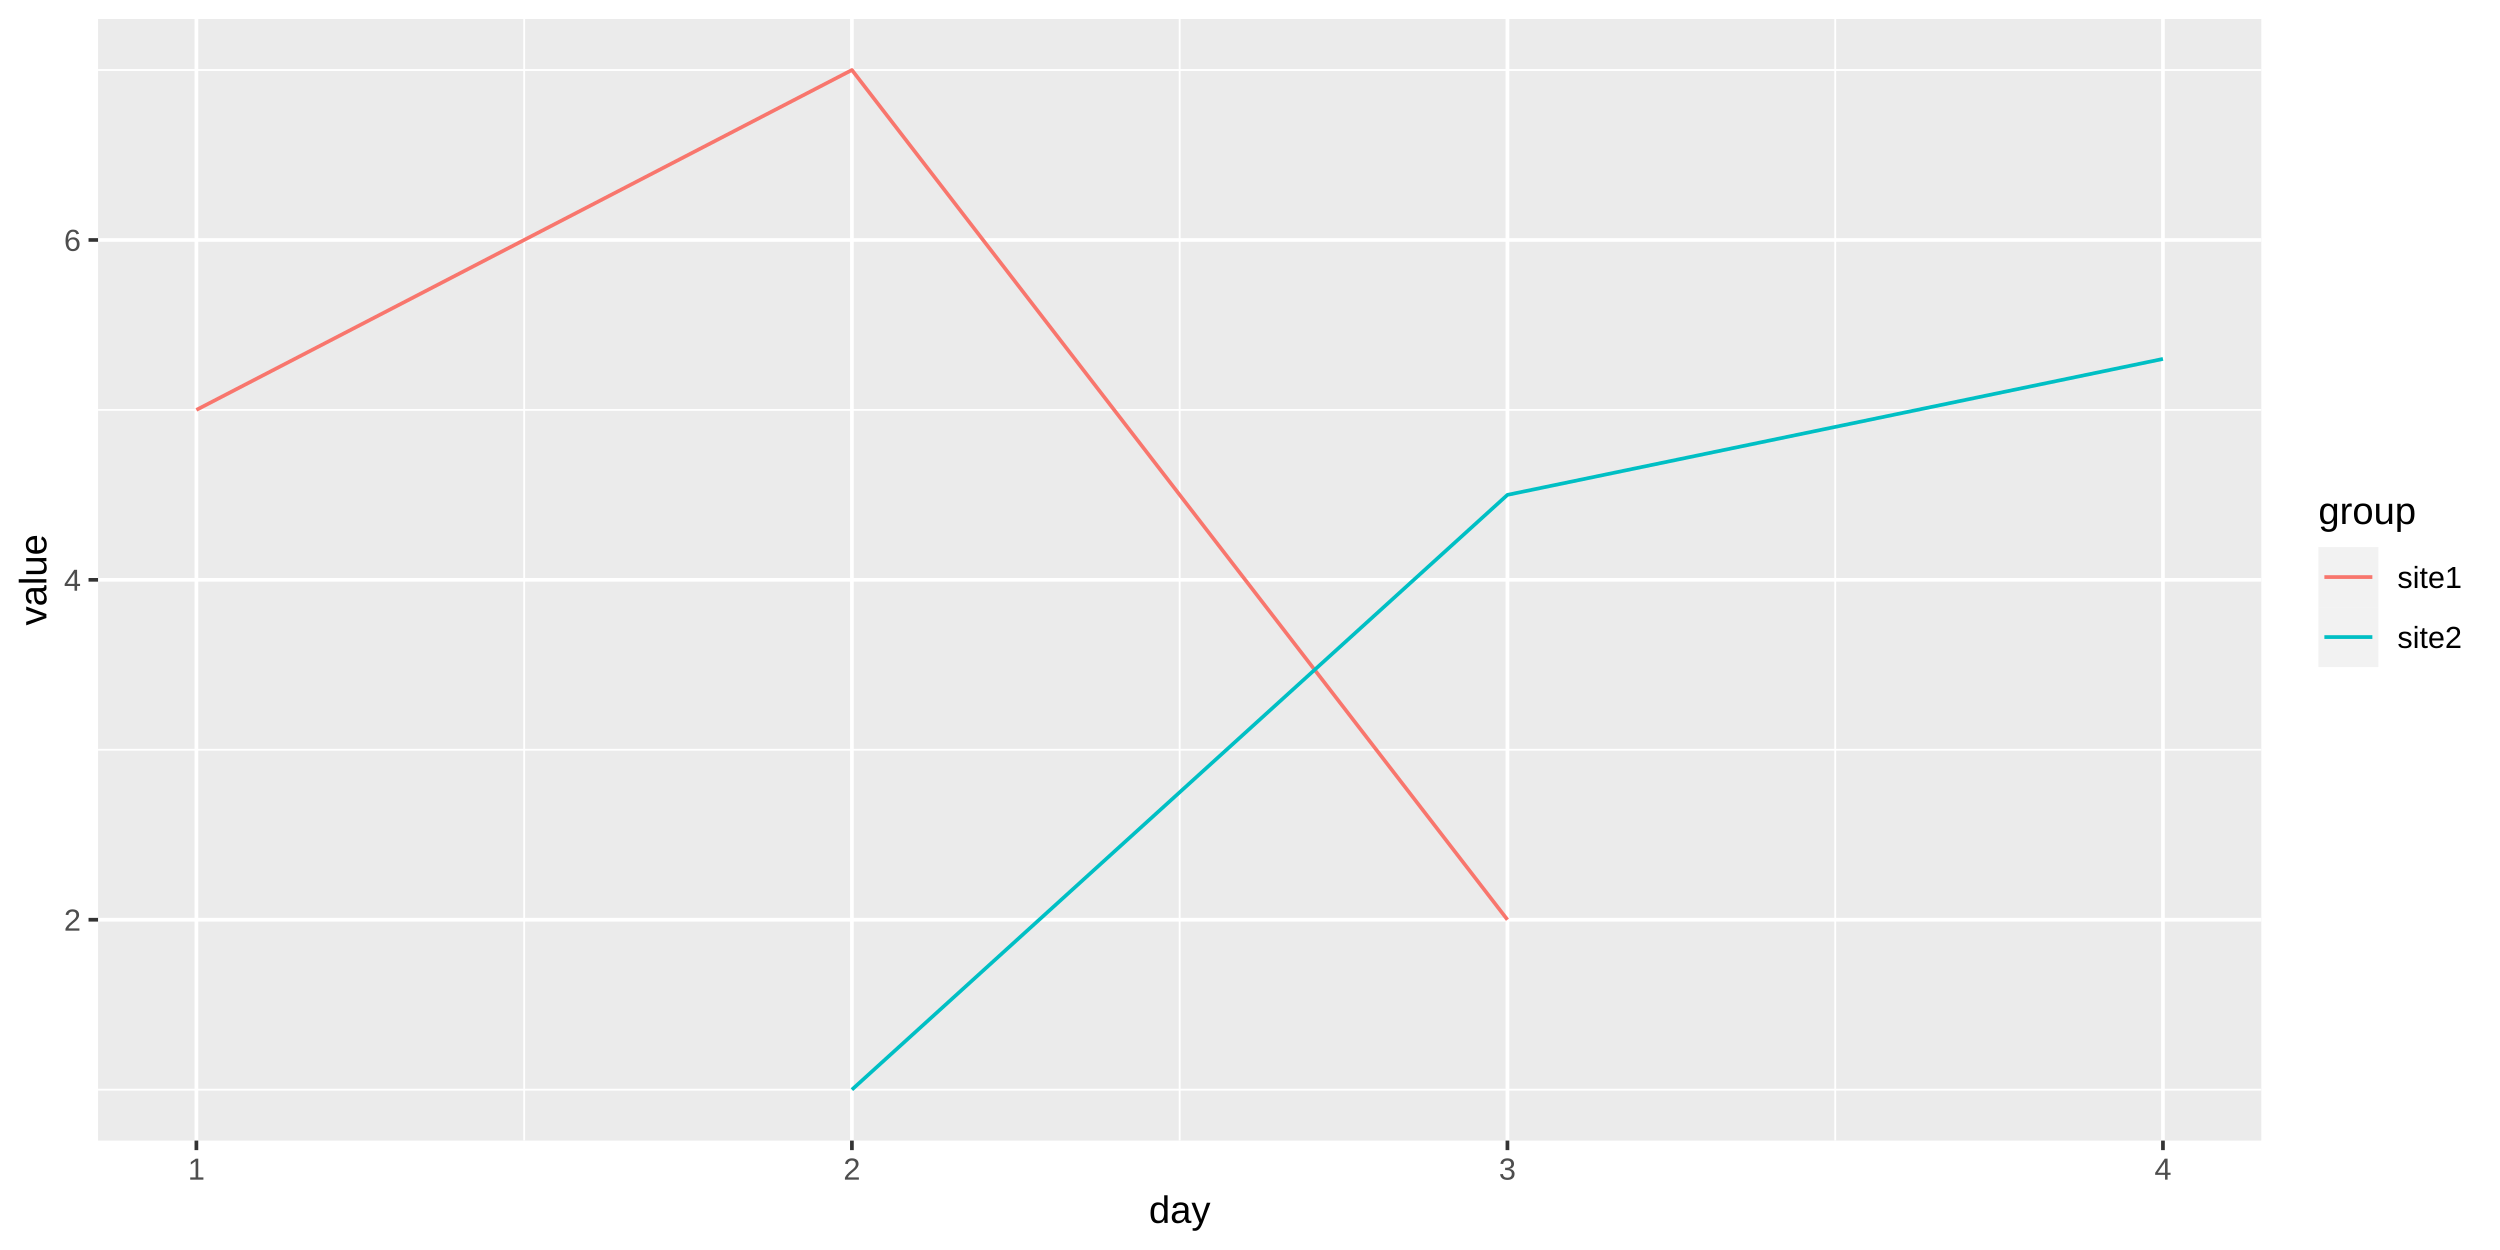
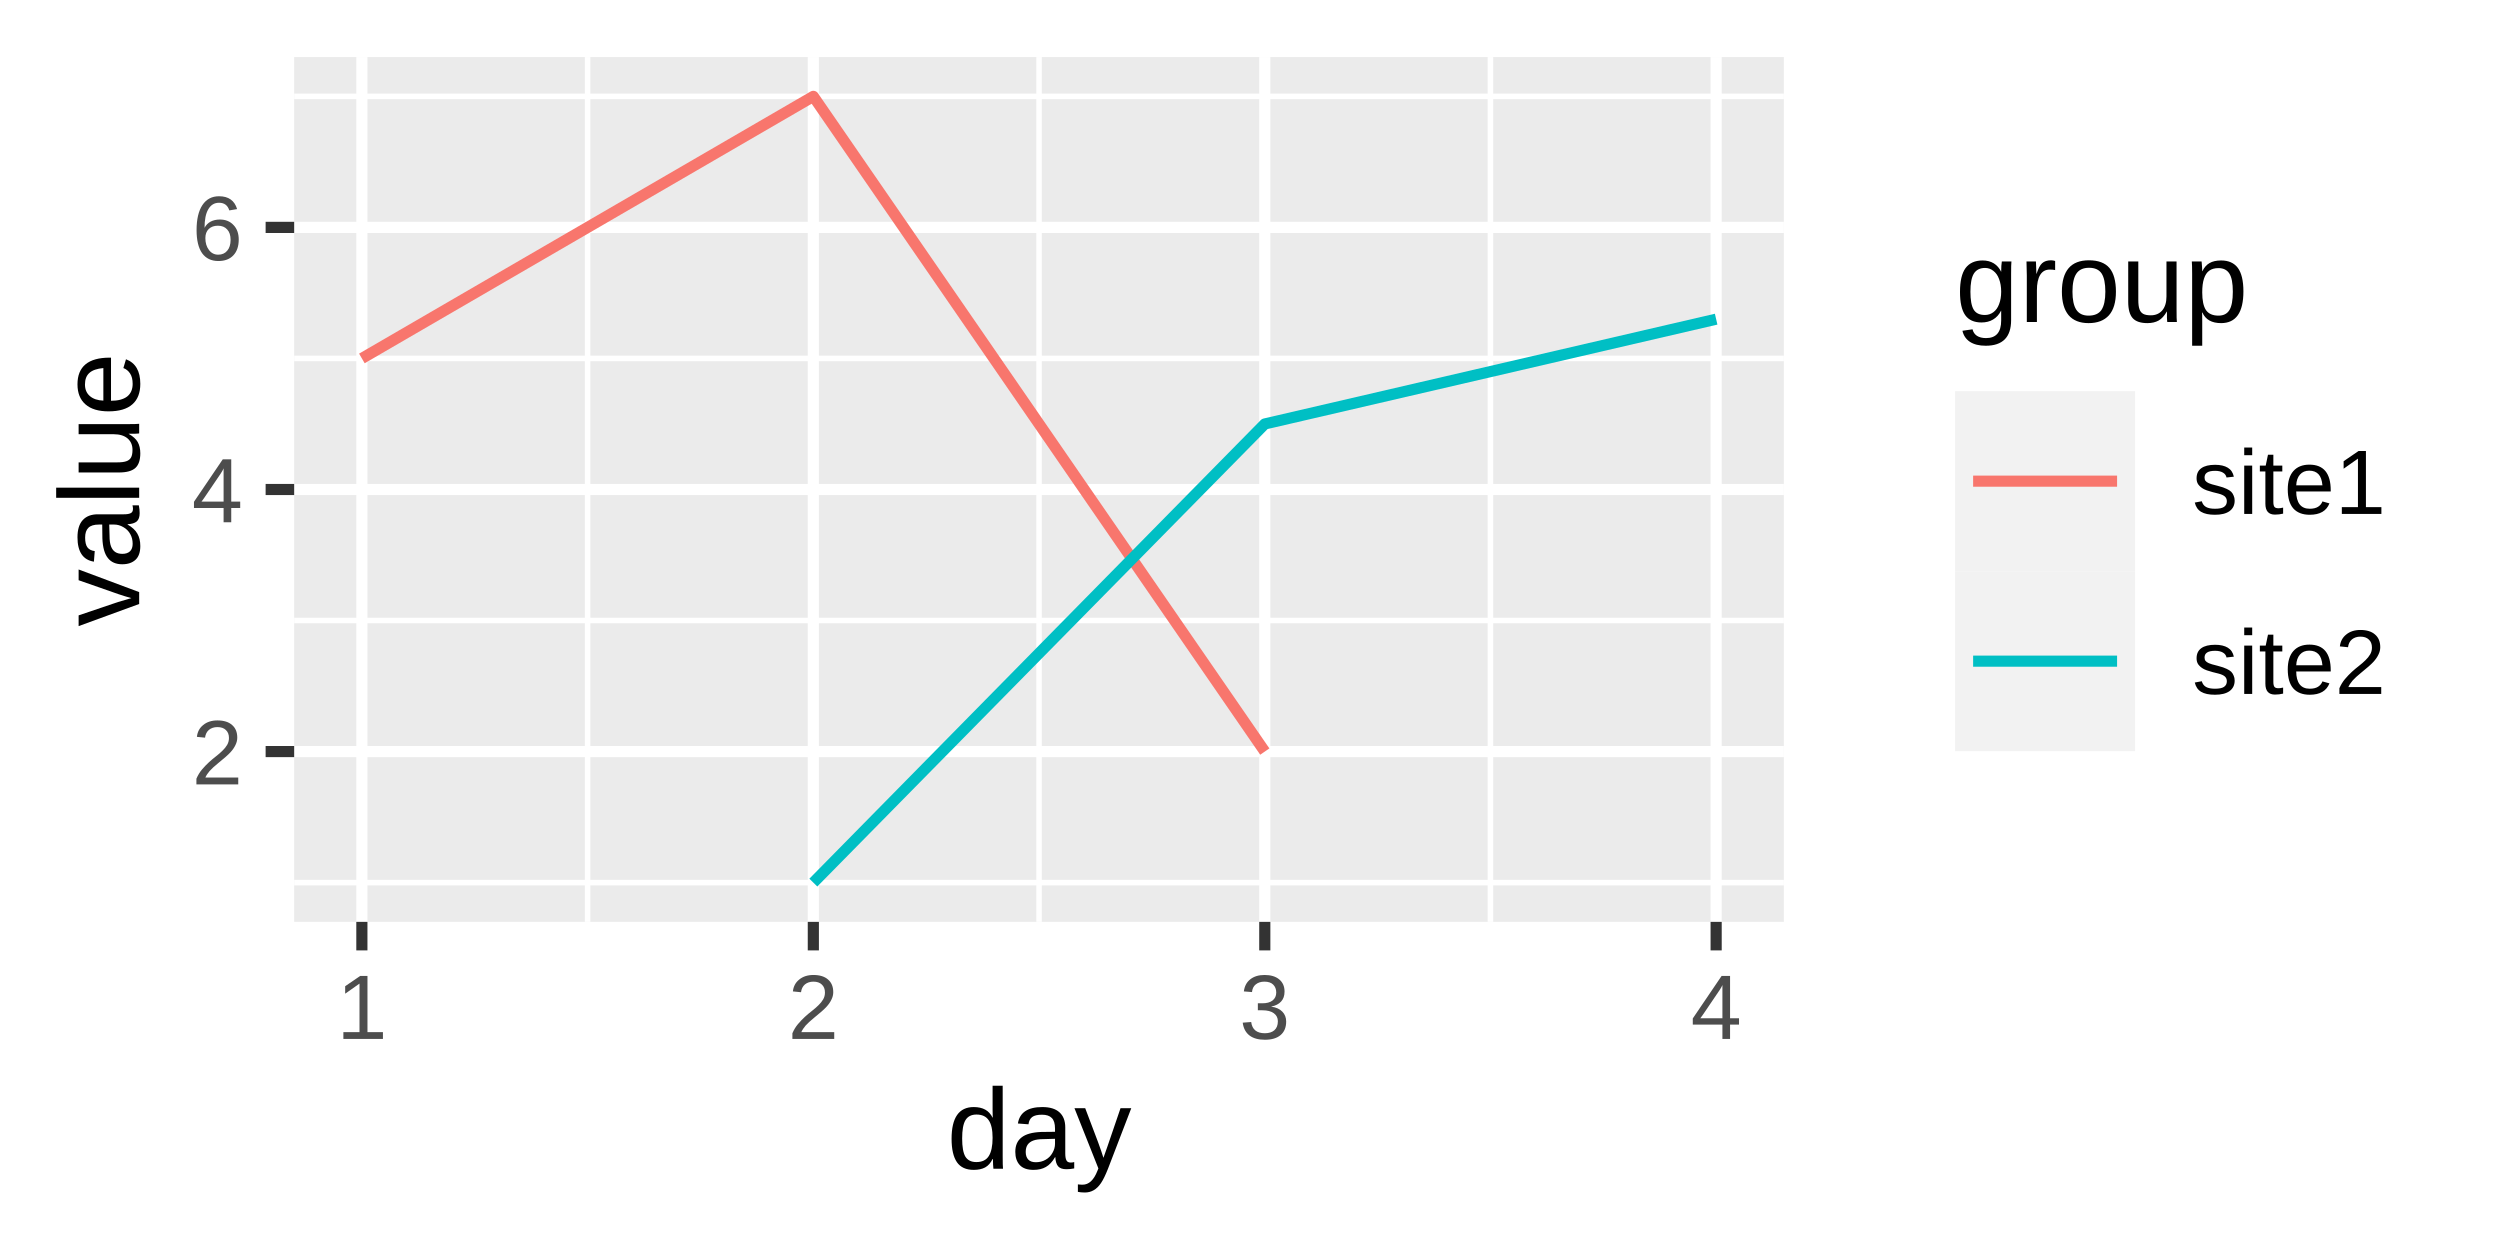
- <svg xmlns="http://www.w3.org/2000/svg" class="svglite" width="720.00pt" height="360.00pt" viewBox="0 0 720.00 360.00">
+ <svg xmlns="http://www.w3.org/2000/svg" class="svglite" width="240.00pt" height="120.00pt" viewBox="0 0 240.00 120.00">
  <defs>
    <style type="text/css">
    .svglite line, .svglite polyline, .svglite polygon, .svglite path, .svglite rect, .svglite circle {
      fill: none;
      stroke: #000000;
      stroke-linecap: round;
      stroke-linejoin: round;
      stroke-miterlimit: 10.00;
    }
  </style>
  </defs>
  <rect width="100%" height="100%" style="stroke: none; fill: #FFFFFF;" />
  <defs>
-     <clipPath id="cpMC4wMHw3MjAuMDB8MC4wMHwzNjAuMDA=">
-       <rect x="0.00" y="0.00" width="720.00" height="360.00" />
+     <clipPath id="cpMC4wMHwyNDAuMDB8MC4wMHwxMjAuMDA=">
+       <rect x="0.00" y="0.00" width="240.00" height="120.00" />
    </clipPath>
  </defs>
-   <g clip-path="url(#cpMC4wMHw3MjAuMDB8MC4wMHwzNjAuMDA=)">
-     <rect x="0.00" y="0.00" width="720.00" height="360.00" style="stroke-width: 1.07; stroke: #FFFFFF; fill: #FFFFFF;" />
+   <g clip-path="url(#cpMC4wMHwyNDAuMDB8MC4wMHwxMjAuMDA=)">
+     <rect x="-0" y="-0" width="240.00" height="120.00" style="stroke-width: 1.07; stroke: #FFFFFF; fill: #FFFFFF;" />
  </g>
  <defs>
-     <clipPath id="cpMjguMjR8NjUxLjI1fDUuNDh8MzI4LjUw">
-       <rect x="28.24" y="5.48" width="623.01" height="323.02" />
+     <clipPath id="cpMjguMjR8MTcxLjI1fDUuNDh8ODguNTA=">
+       <rect x="28.24" y="5.48" width="143.01" height="83.02" />
    </clipPath>
  </defs>
-   <g clip-path="url(#cpMjguMjR8NjUxLjI1fDUuNDh8MzI4LjUw)">
-     <rect x="28.24" y="5.48" width="623.01" height="323.02" style="stroke-width: 1.07; stroke: none; fill: #EBEBEB;" />
-     <polyline points="28.24,313.82 651.25,313.82 " style="stroke-width: 0.53; stroke: #FFFFFF; stroke-linecap: butt;" />
-     <polyline points="28.24,215.93 651.25,215.93 " style="stroke-width: 0.53; stroke: #FFFFFF; stroke-linecap: butt;" />
-     <polyline points="28.24,118.05 651.25,118.05 " style="stroke-width: 0.53; stroke: #FFFFFF; stroke-linecap: butt;" />
-     <polyline points="28.24,20.16 651.25,20.16 " style="stroke-width: 0.53; stroke: #FFFFFF; stroke-linecap: butt;" />
-     <polyline points="150.96,328.50 150.96,5.48 " style="stroke-width: 0.53; stroke: #FFFFFF; stroke-linecap: butt;" />
-     <polyline points="339.75,328.50 339.75,5.48 " style="stroke-width: 0.53; stroke: #FFFFFF; stroke-linecap: butt;" />
-     <polyline points="528.54,328.50 528.54,5.48 " style="stroke-width: 0.53; stroke: #FFFFFF; stroke-linecap: butt;" />
-     <polyline points="28.24,264.88 651.25,264.88 " style="stroke-width: 1.07; stroke: #FFFFFF; stroke-linecap: butt;" />
-     <polyline points="28.24,166.99 651.25,166.99 " style="stroke-width: 1.07; stroke: #FFFFFF; stroke-linecap: butt;" />
-     <polyline points="28.24,69.11 651.25,69.11 " style="stroke-width: 1.07; stroke: #FFFFFF; stroke-linecap: butt;" />
-     <polyline points="56.56,328.50 56.56,5.48 " style="stroke-width: 1.07; stroke: #FFFFFF; stroke-linecap: butt;" />
-     <polyline points="245.35,328.50 245.35,5.48 " style="stroke-width: 1.07; stroke: #FFFFFF; stroke-linecap: butt;" />
-     <polyline points="434.14,328.50 434.14,5.48 " style="stroke-width: 1.07; stroke: #FFFFFF; stroke-linecap: butt;" />
-     <polyline points="622.93,328.50 622.93,5.48 " style="stroke-width: 1.07; stroke: #FFFFFF; stroke-linecap: butt;" />
-     <polyline points="56.56,118.05 245.35,20.16 434.14,264.88 " style="stroke-width: 1.07; stroke: #F8766D; stroke-linecap: butt;" />
-     <polyline points="245.35,313.82 434.14,142.52 622.93,103.37 " style="stroke-width: 1.07; stroke: #00BFC4; stroke-linecap: butt;" />
+   <g clip-path="url(#cpMjguMjR8MTcxLjI1fDUuNDh8ODguNTA=)">
+     <rect x="28.24" y="5.48" width="143.01" height="83.02" style="stroke-width: 1.07; stroke: none; fill: #EBEBEB;" />
+     <polyline points="28.24,84.73 171.25,84.73 " style="stroke-width: 0.53; stroke: #FFFFFF; stroke-linecap: butt;" />
+     <polyline points="28.24,59.57 171.25,59.57 " style="stroke-width: 0.53; stroke: #FFFFFF; stroke-linecap: butt;" />
+     <polyline points="28.24,34.41 171.25,34.41 " style="stroke-width: 0.53; stroke: #FFFFFF; stroke-linecap: butt;" />
+     <polyline points="28.24,9.25 171.25,9.25 " style="stroke-width: 0.53; stroke: #FFFFFF; stroke-linecap: butt;" />
+     <polyline points="56.41,88.50 56.41,5.48 " style="stroke-width: 0.53; stroke: #FFFFFF; stroke-linecap: butt;" />
+     <polyline points="99.75,88.50 99.75,5.48 " style="stroke-width: 0.53; stroke: #FFFFFF; stroke-linecap: butt;" />
+     <polyline points="143.08,88.50 143.08,5.48 " style="stroke-width: 0.53; stroke: #FFFFFF; stroke-linecap: butt;" />
+     <polyline points="28.24,72.15 171.25,72.15 " style="stroke-width: 1.07; stroke: #FFFFFF; stroke-linecap: butt;" />
+     <polyline points="28.24,46.99 171.25,46.99 " style="stroke-width: 1.07; stroke: #FFFFFF; stroke-linecap: butt;" />
+     <polyline points="28.24,21.83 171.25,21.83 " style="stroke-width: 1.07; stroke: #FFFFFF; stroke-linecap: butt;" />
+     <polyline points="34.74,88.50 34.74,5.48 " style="stroke-width: 1.07; stroke: #FFFFFF; stroke-linecap: butt;" />
+     <polyline points="78.08,88.50 78.08,5.48 " style="stroke-width: 1.07; stroke: #FFFFFF; stroke-linecap: butt;" />
+     <polyline points="121.42,88.50 121.42,5.48 " style="stroke-width: 1.07; stroke: #FFFFFF; stroke-linecap: butt;" />
+     <polyline points="164.75,88.50 164.75,5.48 " style="stroke-width: 1.07; stroke: #FFFFFF; stroke-linecap: butt;" />
+     <polyline points="34.74,34.41 78.08,9.25 121.42,72.15 " style="stroke-width: 1.07; stroke: #F8766D; stroke-linecap: butt;" />
+     <polyline points="78.08,84.73 121.42,40.70 164.75,30.64 " style="stroke-width: 1.07; stroke: #00BFC4; stroke-linecap: butt;" />
  </g>
-   <g clip-path="url(#cpMC4wMHw3MjAuMDB8MC4wMHwzNjAuMDA=)">
-     <text x="23.31" y="268.03" text-anchor="end" style="font-size: 8.80px; fill: #4D4D4D; font-family: Arial;" textLength="4.90px" lengthAdjust="spacingAndGlyphs">2</text>
-     <text x="23.31" y="170.14" text-anchor="end" style="font-size: 8.80px; fill: #4D4D4D; font-family: Arial;" textLength="4.90px" lengthAdjust="spacingAndGlyphs">4</text>
-     <text x="23.31" y="72.26" text-anchor="end" style="font-size: 8.80px; fill: #4D4D4D; font-family: Arial;" textLength="4.90px" lengthAdjust="spacingAndGlyphs">6</text>
-     <polyline points="25.50,264.88 28.24,264.88 " style="stroke-width: 1.07; stroke: #333333; stroke-linecap: butt;" />
-     <polyline points="25.50,166.99 28.24,166.99 " style="stroke-width: 1.07; stroke: #333333; stroke-linecap: butt;" />
-     <polyline points="25.50,69.11 28.24,69.11 " style="stroke-width: 1.07; stroke: #333333; stroke-linecap: butt;" />
-     <polyline points="56.56,331.24 56.56,328.50 " style="stroke-width: 1.07; stroke: #333333; stroke-linecap: butt;" />
-     <polyline points="245.35,331.24 245.35,328.50 " style="stroke-width: 1.07; stroke: #333333; stroke-linecap: butt;" />
-     <polyline points="434.14,331.24 434.14,328.50 " style="stroke-width: 1.07; stroke: #333333; stroke-linecap: butt;" />
-     <polyline points="622.93,331.24 622.93,328.50 " style="stroke-width: 1.07; stroke: #333333; stroke-linecap: butt;" />
-     <text x="56.56" y="339.74" text-anchor="middle" style="font-size: 8.80px; fill: #4D4D4D; font-family: Arial;" textLength="4.90px" lengthAdjust="spacingAndGlyphs">1</text>
-     <text x="245.35" y="339.74" text-anchor="middle" style="font-size: 8.80px; fill: #4D4D4D; font-family: Arial;" textLength="4.90px" lengthAdjust="spacingAndGlyphs">2</text>
-     <text x="434.14" y="339.74" text-anchor="middle" style="font-size: 8.80px; fill: #4D4D4D; font-family: Arial;" textLength="4.90px" lengthAdjust="spacingAndGlyphs">3</text>
-     <text x="622.93" y="339.74" text-anchor="middle" style="font-size: 8.80px; fill: #4D4D4D; font-family: Arial;" textLength="4.90px" lengthAdjust="spacingAndGlyphs">4</text>
-     <text x="339.75" y="352.20" text-anchor="middle" style="font-size: 11.00px; font-family: Arial;" textLength="17.74px" lengthAdjust="spacingAndGlyphs">day</text>
-     <text transform="translate(13.36,166.99) rotate(-90)" text-anchor="middle" style="font-size: 11.00px; font-family: Arial;" textLength="26.30px" lengthAdjust="spacingAndGlyphs">value</text>
-     <rect x="662.21" y="136.39" width="52.31" height="61.19" style="stroke-width: 1.07; stroke: none; fill: #FFFFFF;" />
-     <text x="667.69" y="150.91" style="font-size: 11.00px; font-family: Arial;" textLength="28.14px" lengthAdjust="spacingAndGlyphs">group</text>
-     <rect x="667.69" y="157.55" width="17.28" height="17.28" style="stroke-width: 1.07; stroke: none; fill: #F2F2F2;" />
-     <line x1="669.42" y1="166.19" x2="683.24" y2="166.19" style="stroke-width: 1.07; stroke: #F8766D; stroke-linecap: butt;" />
-     <rect x="667.69" y="174.83" width="17.28" height="17.28" style="stroke-width: 1.07; stroke: none; fill: #F2F2F2;" />
-     <line x1="669.42" y1="183.47" x2="683.24" y2="183.47" style="stroke-width: 1.07; stroke: #00BFC4; stroke-linecap: butt;" />
-     <text x="690.45" y="169.34" style="font-size: 8.80px; font-family: Arial;" textLength="18.59px" lengthAdjust="spacingAndGlyphs">site1</text>
-     <text x="690.45" y="186.62" style="font-size: 8.80px; font-family: Arial;" textLength="18.59px" lengthAdjust="spacingAndGlyphs">site2</text>
+   <g clip-path="url(#cpMC4wMHwyNDAuMDB8MC4wMHwxMjAuMDA=)">
+     <text x="23.31" y="75.30" text-anchor="end" style="font-size: 8.80px; fill: #4D4D4D; font-family: Arial;" textLength="4.90px" lengthAdjust="spacingAndGlyphs">2</text>
+     <text x="23.31" y="50.14" text-anchor="end" style="font-size: 8.80px; fill: #4D4D4D; font-family: Arial;" textLength="4.90px" lengthAdjust="spacingAndGlyphs">4</text>
+     <text x="23.31" y="24.98" text-anchor="end" style="font-size: 8.80px; fill: #4D4D4D; font-family: Arial;" textLength="4.90px" lengthAdjust="spacingAndGlyphs">6</text>
+     <polyline points="25.50,72.15 28.24,72.15 " style="stroke-width: 1.07; stroke: #333333; stroke-linecap: butt;" />
+     <polyline points="25.50,46.99 28.24,46.99 " style="stroke-width: 1.07; stroke: #333333; stroke-linecap: butt;" />
+     <polyline points="25.50,21.83 28.24,21.83 " style="stroke-width: 1.07; stroke: #333333; stroke-linecap: butt;" />
+     <polyline points="34.74,91.24 34.74,88.50 " style="stroke-width: 1.07; stroke: #333333; stroke-linecap: butt;" />
+     <polyline points="78.08,91.24 78.08,88.50 " style="stroke-width: 1.07; stroke: #333333; stroke-linecap: butt;" />
+     <polyline points="121.42,91.24 121.42,88.50 " style="stroke-width: 1.07; stroke: #333333; stroke-linecap: butt;" />
+     <polyline points="164.75,91.24 164.75,88.50 " style="stroke-width: 1.07; stroke: #333333; stroke-linecap: butt;" />
+     <text x="34.74" y="99.74" text-anchor="middle" style="font-size: 8.80px; fill: #4D4D4D; font-family: Arial;" textLength="4.90px" lengthAdjust="spacingAndGlyphs">1</text>
+     <text x="78.08" y="99.74" text-anchor="middle" style="font-size: 8.80px; fill: #4D4D4D; font-family: Arial;" textLength="4.90px" lengthAdjust="spacingAndGlyphs">2</text>
+     <text x="121.42" y="99.74" text-anchor="middle" style="font-size: 8.80px; fill: #4D4D4D; font-family: Arial;" textLength="4.90px" lengthAdjust="spacingAndGlyphs">3</text>
+     <text x="164.75" y="99.74" text-anchor="middle" style="font-size: 8.80px; fill: #4D4D4D; font-family: Arial;" textLength="4.90px" lengthAdjust="spacingAndGlyphs">4</text>
+     <text x="99.75" y="112.20" text-anchor="middle" style="font-size: 11.00px; font-family: Arial;" textLength="17.74px" lengthAdjust="spacingAndGlyphs">day</text>
+     <text transform="translate(13.36,46.99) rotate(-90)" text-anchor="middle" style="font-size: 11.00px; font-family: Arial;" textLength="26.30px" lengthAdjust="spacingAndGlyphs">value</text>
+     <rect x="182.21" y="16.39" width="52.31" height="61.19" style="stroke-width: 1.07; stroke: none; fill: #FFFFFF;" />
+     <text x="187.69" y="30.91" style="font-size: 11.00px; font-family: Arial;" textLength="28.14px" lengthAdjust="spacingAndGlyphs">group</text>
+     <rect x="187.69" y="37.55" width="17.28" height="17.28" style="stroke-width: 1.07; stroke: none; fill: #F2F2F2;" />
+     <line x1="189.42" y1="46.19" x2="203.24" y2="46.19" style="stroke-width: 1.07; stroke: #F8766D; stroke-linecap: butt;" />
+     <rect x="187.69" y="54.83" width="17.28" height="17.28" style="stroke-width: 1.07; stroke: none; fill: #F2F2F2;" />
+     <line x1="189.42" y1="63.47" x2="203.24" y2="63.47" style="stroke-width: 1.07; stroke: #00BFC4; stroke-linecap: butt;" />
+     <text x="210.45" y="49.34" style="font-size: 8.80px; font-family: Arial;" textLength="18.59px" lengthAdjust="spacingAndGlyphs">site1</text>
+     <text x="210.45" y="66.62" style="font-size: 8.80px; font-family: Arial;" textLength="18.59px" lengthAdjust="spacingAndGlyphs">site2</text>
  </g>
</svg>
